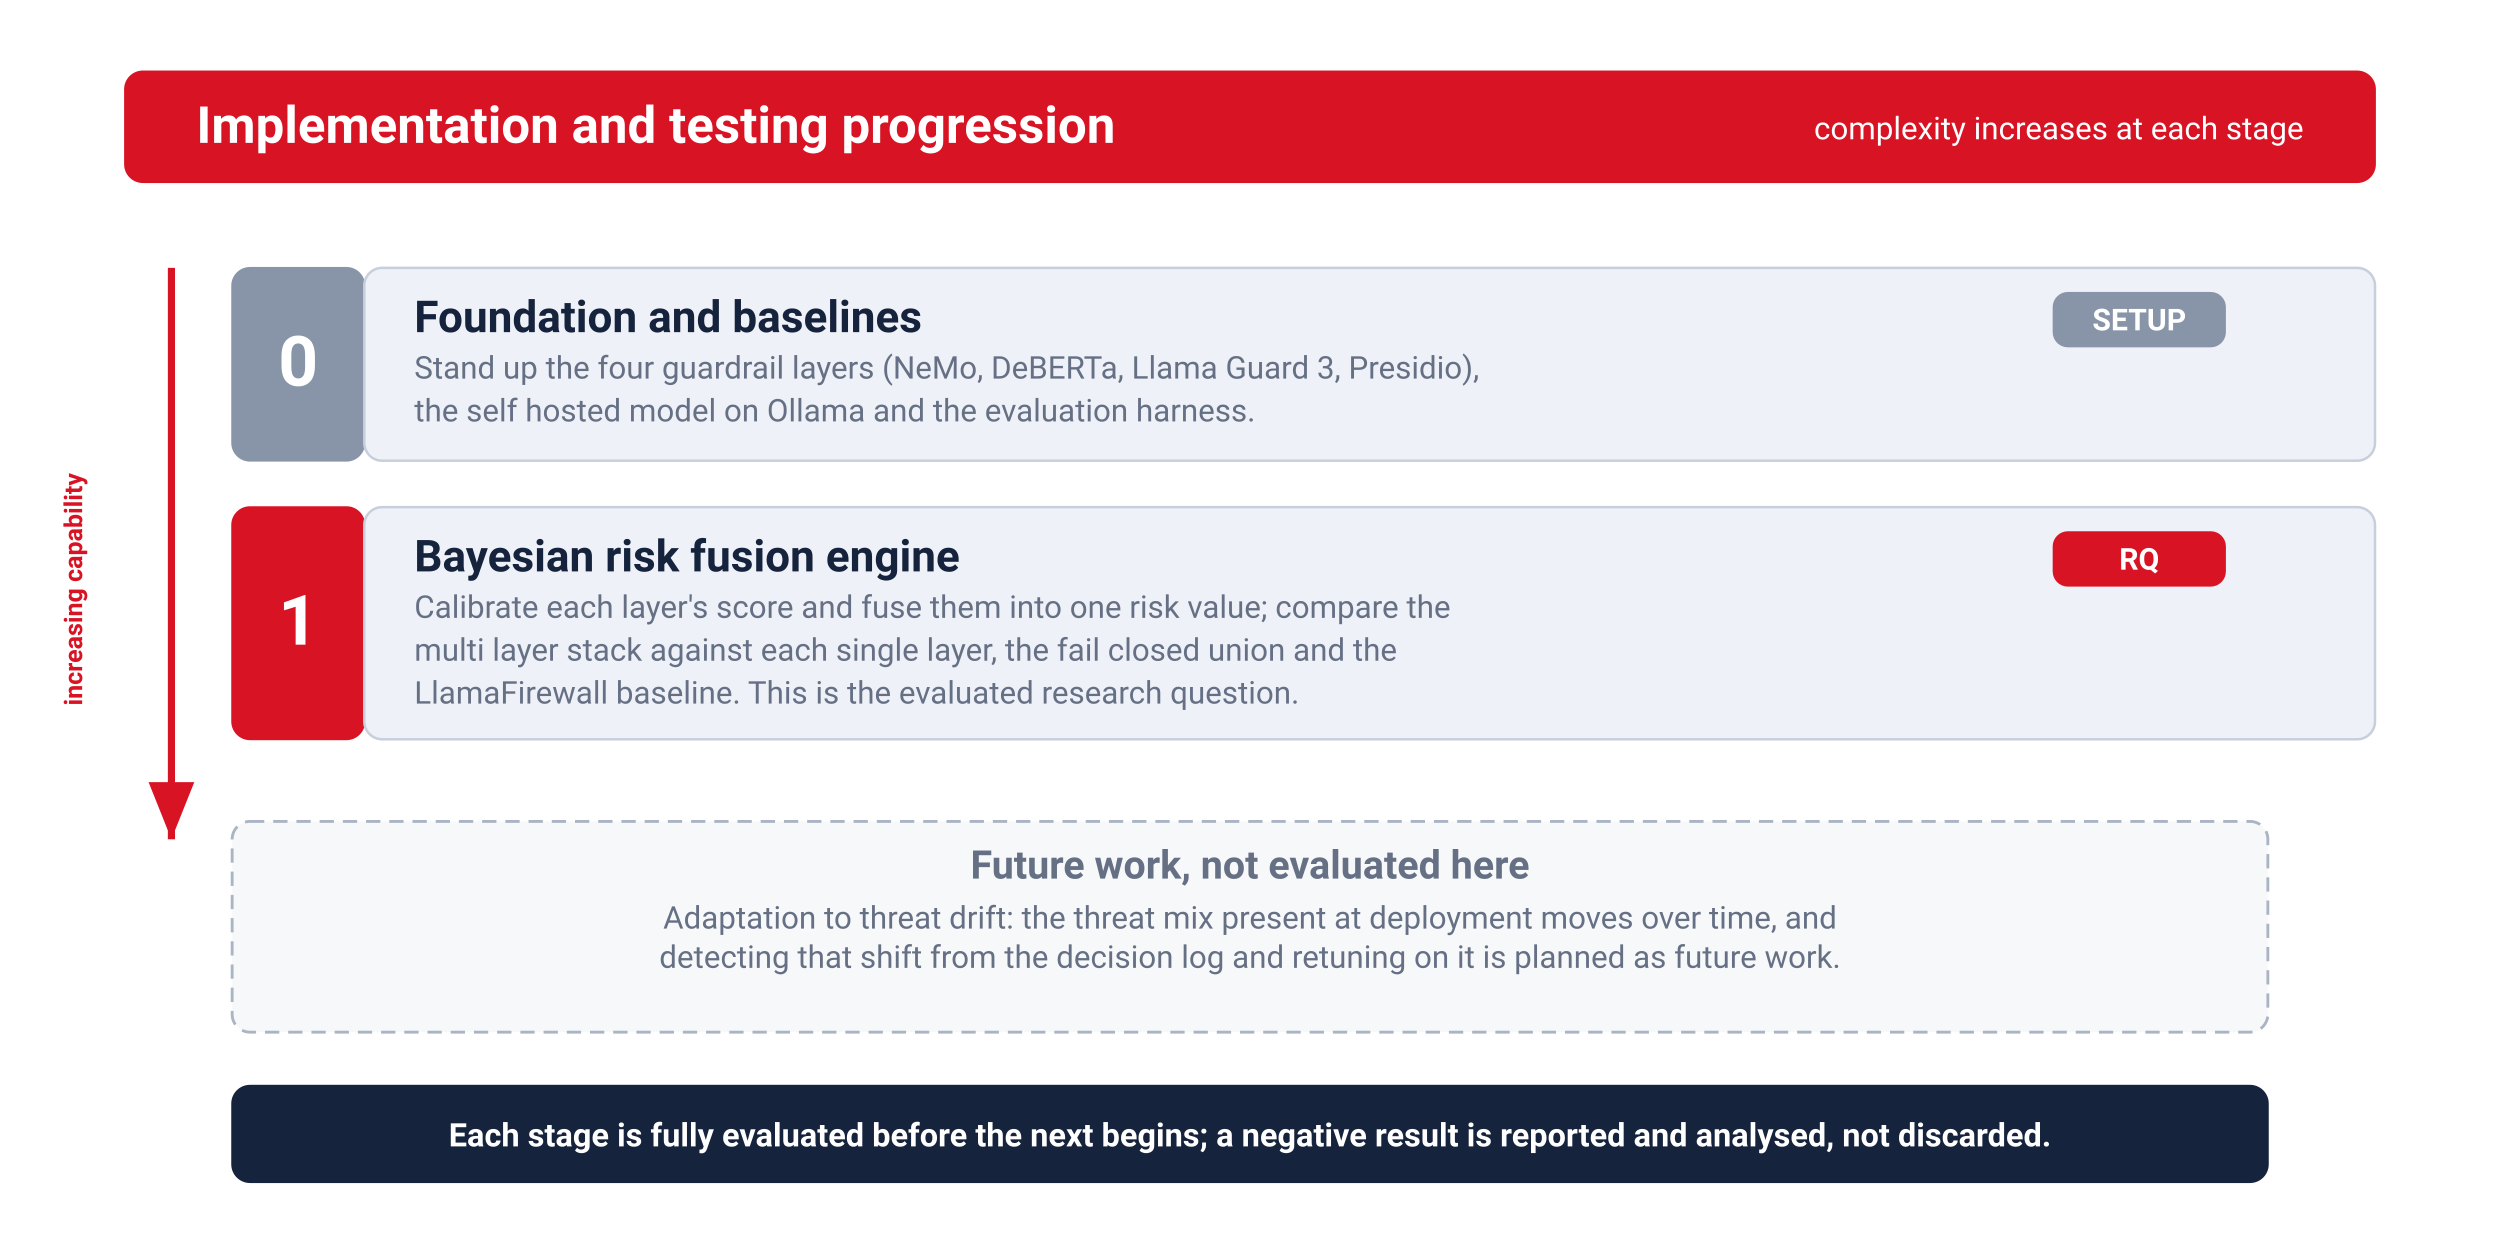
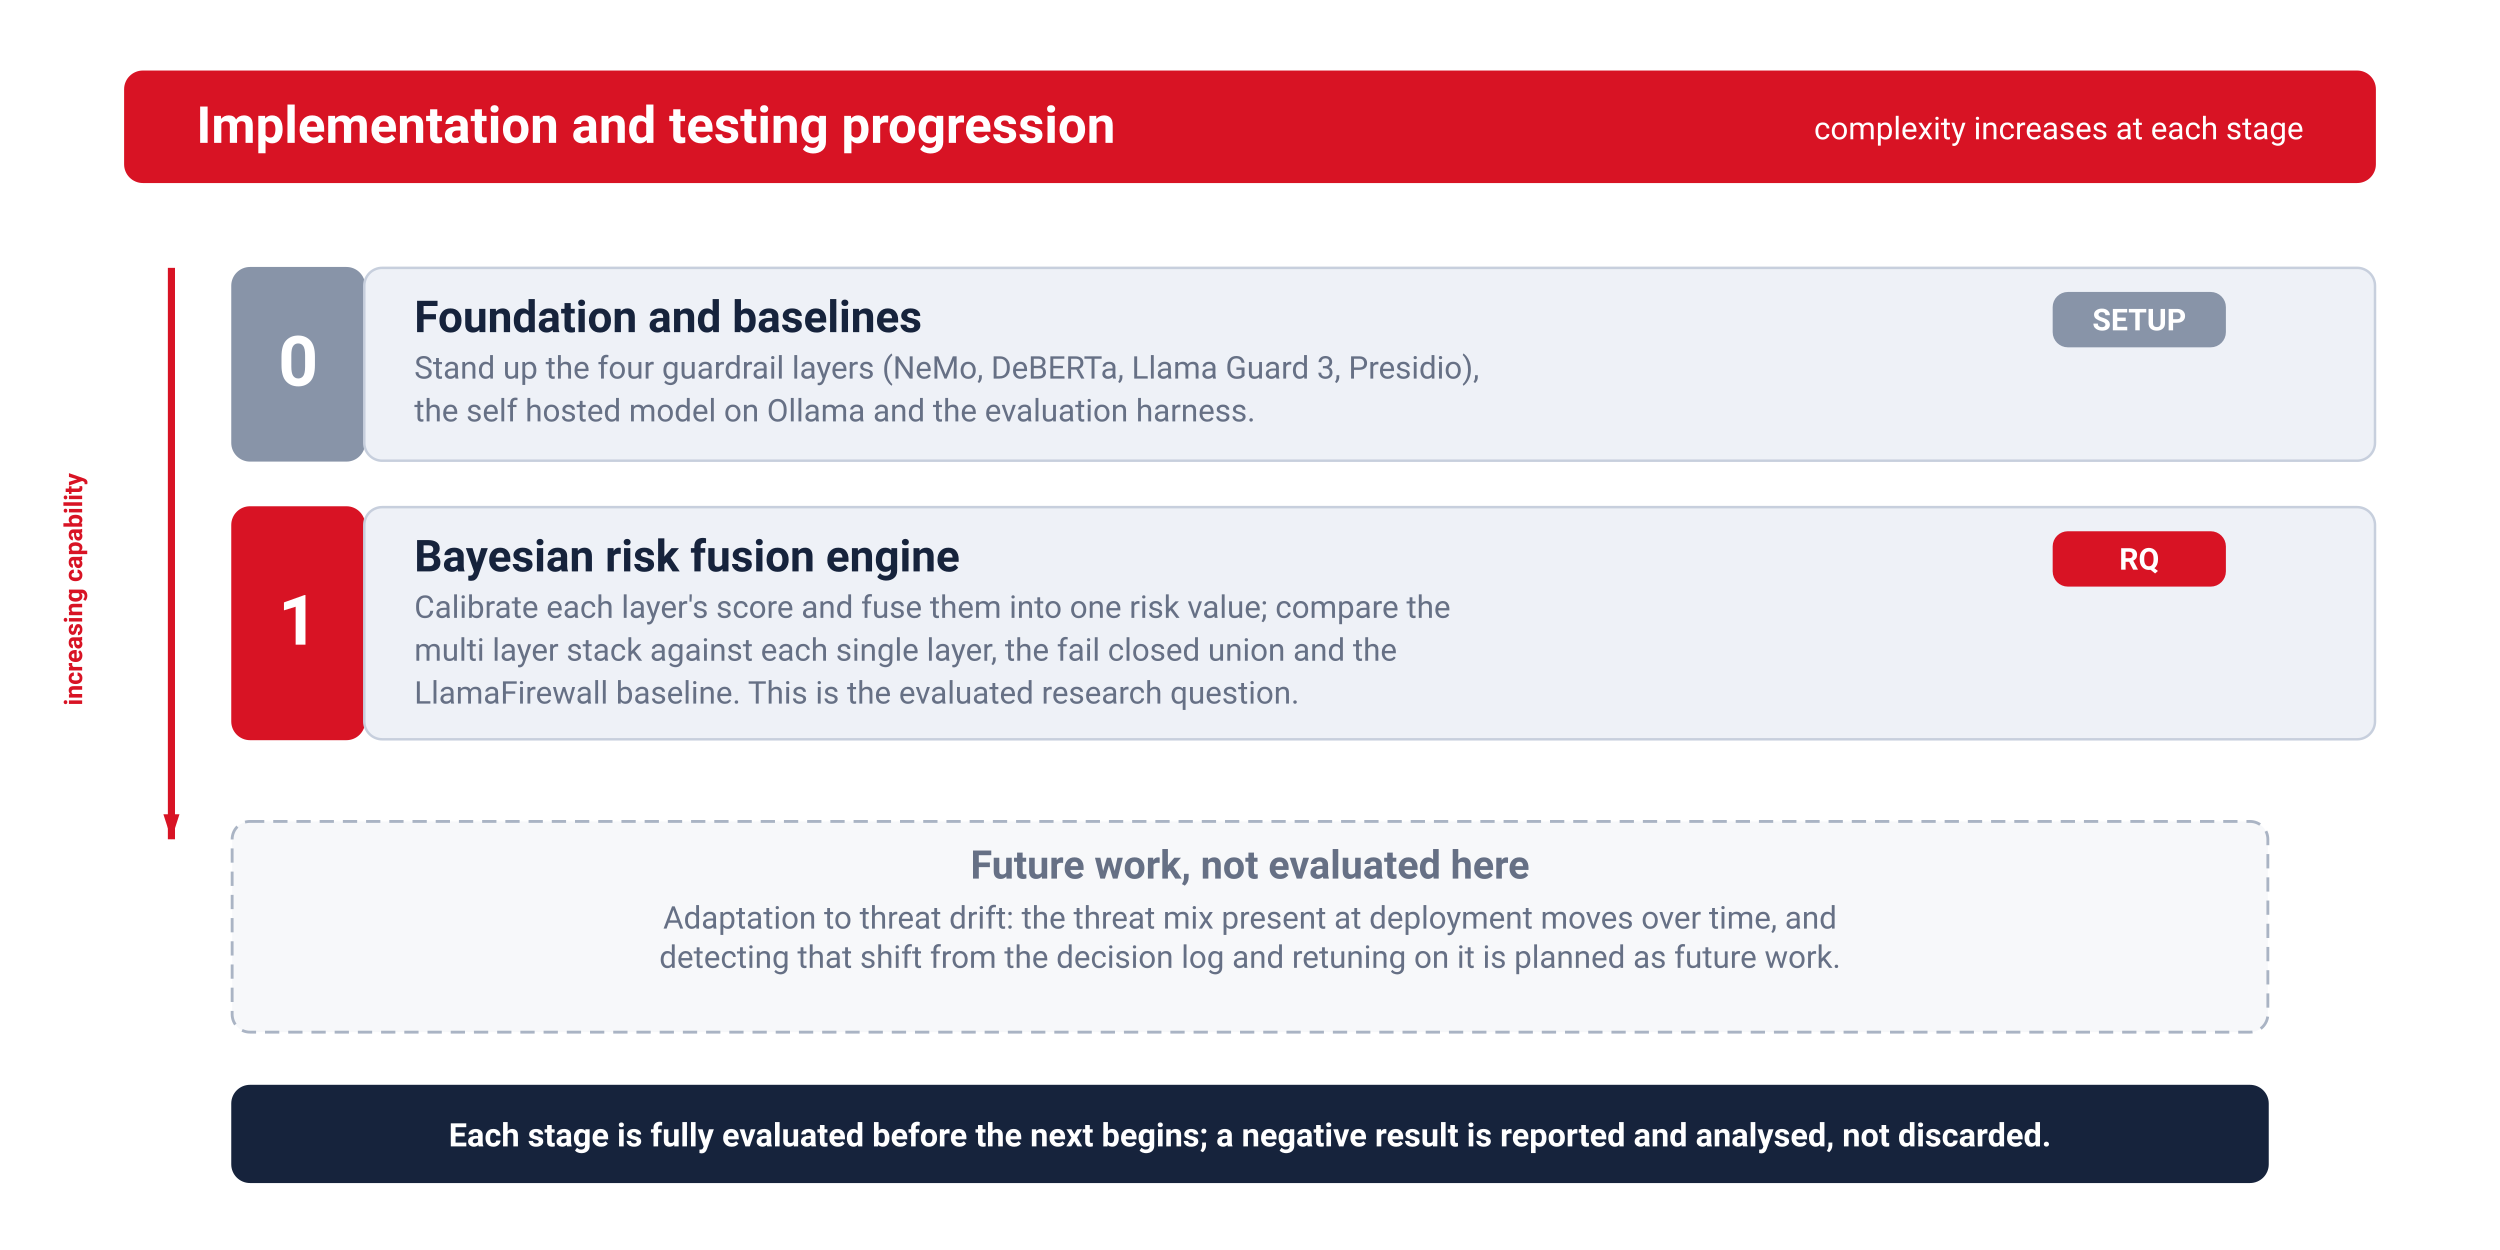
<svg xmlns="http://www.w3.org/2000/svg" viewBox="0 0 1400 700" width="1400" height="700" font-family="-apple-system, BlinkMacSystemFont, 'Segoe UI', Roboto, Helvetica, Arial, sans-serif">
  <rect width="1400" height="700" fill="#ffffff" />
  <defs>
-     <marker id="ar-1f2d47" markerWidth="10" markerHeight="10" refX="8" refY="3.2" orient="auto">
-       <path d="M0,0 L8,3.2 L0,6.4 Z" fill="#1f2d47" />
+     <marker id="ar-1f2d47" markerUnits="userSpaceOnUse" markerWidth="14" markerHeight="9.0" refX="14" refY="4.5" orient="auto">
+       <path d="M0,0 L14,4.5 L0,9.0 Z" fill="#1f2d47" />
    </marker>
-     <marker id="ars-1f2d47" markerWidth="10" markerHeight="10" refX="0" refY="3.2" orient="auto-start-reverse">
-       <path d="M0,0 L8,3.2 L0,6.4 Z" fill="#1f2d47" />
+     <marker id="ars-1f2d47" markerUnits="userSpaceOnUse" markerWidth="14" markerHeight="9.0" refX="0" refY="4.5" orient="auto">
+       <path d="M14,0 L0,4.5 L14,9.0 Z" fill="#1f2d47" />
    </marker>
-     <marker id="ar-d81324" markerWidth="10" markerHeight="10" refX="8" refY="3.2" orient="auto">
-       <path d="M0,0 L8,3.2 L0,6.4 Z" fill="#d81324" />
+     <marker id="ar-d81324" markerUnits="userSpaceOnUse" markerWidth="14" markerHeight="9.0" refX="14" refY="4.5" orient="auto">
+       <path d="M0,0 L14,4.5 L0,9.0 Z" fill="#d81324" />
    </marker>
-     <marker id="ars-d81324" markerWidth="10" markerHeight="10" refX="0" refY="3.2" orient="auto-start-reverse">
-       <path d="M0,0 L8,3.2 L0,6.4 Z" fill="#d81324" />
+     <marker id="ars-d81324" markerUnits="userSpaceOnUse" markerWidth="14" markerHeight="9.0" refX="0" refY="4.5" orient="auto">
+       <path d="M14,0 L0,4.5 L14,9.0 Z" fill="#d81324" />
    </marker>
-     <marker id="ar-0f7b3f" markerWidth="10" markerHeight="10" refX="8" refY="3.2" orient="auto">
-       <path d="M0,0 L8,3.2 L0,6.4 Z" fill="#0f7b3f" />
+     <marker id="ar-0f7b3f" markerUnits="userSpaceOnUse" markerWidth="14" markerHeight="9.0" refX="14" refY="4.5" orient="auto">
+       <path d="M0,0 L14,4.5 L0,9.0 Z" fill="#0f7b3f" />
    </marker>
-     <marker id="ars-0f7b3f" markerWidth="10" markerHeight="10" refX="0" refY="3.2" orient="auto-start-reverse">
-       <path d="M0,0 L8,3.2 L0,6.4 Z" fill="#0f7b3f" />
+     <marker id="ars-0f7b3f" markerUnits="userSpaceOnUse" markerWidth="14" markerHeight="9.0" refX="0" refY="4.5" orient="auto">
+       <path d="M14,0 L0,4.5 L14,9.0 Z" fill="#0f7b3f" />
    </marker>
-     <marker id="ar-1868db" markerWidth="10" markerHeight="10" refX="8" refY="3.2" orient="auto">
-       <path d="M0,0 L8,3.2 L0,6.4 Z" fill="#1868db" />
+     <marker id="ar-1868db" markerUnits="userSpaceOnUse" markerWidth="14" markerHeight="9.0" refX="14" refY="4.5" orient="auto">
+       <path d="M0,0 L14,4.5 L0,9.0 Z" fill="#1868db" />
    </marker>
-     <marker id="ars-1868db" markerWidth="10" markerHeight="10" refX="0" refY="3.2" orient="auto-start-reverse">
-       <path d="M0,0 L8,3.2 L0,6.4 Z" fill="#1868db" />
+     <marker id="ars-1868db" markerUnits="userSpaceOnUse" markerWidth="14" markerHeight="9.0" refX="0" refY="4.5" orient="auto">
+       <path d="M14,0 L0,4.5 L14,9.0 Z" fill="#1868db" />
    </marker>
-     <marker id="ar-7c3aed" markerWidth="10" markerHeight="10" refX="8" refY="3.2" orient="auto">
-       <path d="M0,0 L8,3.2 L0,6.4 Z" fill="#7c3aed" />
+     <marker id="ar-7c3aed" markerUnits="userSpaceOnUse" markerWidth="14" markerHeight="9.0" refX="14" refY="4.5" orient="auto">
+       <path d="M0,0 L14,4.5 L0,9.0 Z" fill="#7c3aed" />
    </marker>
-     <marker id="ars-7c3aed" markerWidth="10" markerHeight="10" refX="0" refY="3.2" orient="auto-start-reverse">
-       <path d="M0,0 L8,3.2 L0,6.4 Z" fill="#7c3aed" />
+     <marker id="ars-7c3aed" markerUnits="userSpaceOnUse" markerWidth="14" markerHeight="9.0" refX="0" refY="4.5" orient="auto">
+       <path d="M14,0 L0,4.5 L14,9.0 Z" fill="#7c3aed" />
    </marker>
-     <marker id="ar-b7791f" markerWidth="10" markerHeight="10" refX="8" refY="3.2" orient="auto">
-       <path d="M0,0 L8,3.2 L0,6.4 Z" fill="#b7791f" />
+     <marker id="ar-b7791f" markerUnits="userSpaceOnUse" markerWidth="14" markerHeight="9.0" refX="14" refY="4.5" orient="auto">
+       <path d="M0,0 L14,4.5 L0,9.0 Z" fill="#b7791f" />
    </marker>
-     <marker id="ars-b7791f" markerWidth="10" markerHeight="10" refX="0" refY="3.2" orient="auto-start-reverse">
-       <path d="M0,0 L8,3.2 L0,6.4 Z" fill="#b7791f" />
+     <marker id="ars-b7791f" markerUnits="userSpaceOnUse" markerWidth="14" markerHeight="9.0" refX="0" refY="4.5" orient="auto">
+       <path d="M14,0 L0,4.5 L14,9.0 Z" fill="#b7791f" />
    </marker>
-     <marker id="ar-8894a8" markerWidth="10" markerHeight="10" refX="8" refY="3.2" orient="auto">
-       <path d="M0,0 L8,3.2 L0,6.4 Z" fill="#8894a8" />
+     <marker id="ar-8894a8" markerUnits="userSpaceOnUse" markerWidth="14" markerHeight="9.0" refX="14" refY="4.5" orient="auto">
+       <path d="M0,0 L14,4.5 L0,9.0 Z" fill="#8894a8" />
    </marker>
-     <marker id="ars-8894a8" markerWidth="10" markerHeight="10" refX="0" refY="3.2" orient="auto-start-reverse">
-       <path d="M0,0 L8,3.2 L0,6.4 Z" fill="#8894a8" />
+     <marker id="ars-8894a8" markerUnits="userSpaceOnUse" markerWidth="14" markerHeight="9.0" refX="0" refY="4.5" orient="auto">
+       <path d="M14,0 L0,4.5 L14,9.0 Z" fill="#8894a8" />
    </marker>
  </defs>
  <rect x="70" y="40" width="1260" height="62" rx="10" fill="#d81324" stroke="#d81324" stroke-width="1" />
  <text x="110" y="80" font-family="-apple-system, BlinkMacSystemFont, 'Segoe UI', Roboto, Helvetica, Arial, sans-serif" font-size="28.6" font-weight="bold" fill="#ffffff" text-anchor="start">Implementation and testing progression</text>
  <text x="1290" y="78" font-family="-apple-system, BlinkMacSystemFont, 'Segoe UI', Roboto, Helvetica, Arial, sans-serif" font-size="17.55" font-weight="normal" fill="#ffffff" text-anchor="end">complexity increases at each stage</text>
  <path d="M96,150 L96,470" stroke="#d81324" stroke-width="4" marker-end="url(#ar-d81324)" />
  <text x="46" y="330" font-family="-apple-system, BlinkMacSystemFont, 'Segoe UI', Roboto, Helvetica, Arial, sans-serif" font-size="14" font-weight="bold" fill="#d81324" text-anchor="middle" transform="rotate(-90 46 330)">increasing capability</text>
  <rect x="130" y="150" width="74" height="108" rx="10" fill="#8894a8" stroke="#8894a8" stroke-width="1" />
  <text x="167" y="216.0" font-family="-apple-system, BlinkMacSystemFont, 'Segoe UI', Roboto, Helvetica, Arial, sans-serif" font-size="39.0" font-weight="bold" fill="#ffffff" text-anchor="middle">0</text>
  <rect x="204" y="150" width="1126" height="108" rx="10" fill="#eef1f7" stroke="#c7cfdd" stroke-width="1.4" />
  <text x="232" y="186" font-family="-apple-system, BlinkMacSystemFont, 'Segoe UI', Roboto, Helvetica, Arial, sans-serif" font-size="24.7" font-weight="bold" fill="#16233c" text-anchor="start">Foundation and baselines</text>
  <text x="232" y="212" font-family="-apple-system, BlinkMacSystemFont, 'Segoe UI', Roboto, Helvetica, Arial, sans-serif" font-size="17.55" font-weight="normal" fill="#667085" text-anchor="start">Stand up the four guardrail layers (NeMo, DeBERTa, Llama Guard 3, Presidio),</text>
  <text x="232" y="236" font-family="-apple-system, BlinkMacSystemFont, 'Segoe UI', Roboto, Helvetica, Arial, sans-serif" font-size="17.55" font-weight="normal" fill="#667085" text-anchor="start">the self hosted model on Ollama and the evaluation harness.</text>
  <rect x="1150" y="164" width="96" height="30" rx="8" fill="#8894a8" stroke="#8894a8" stroke-width="1" />
  <text x="1198" y="185" font-family="-apple-system, BlinkMacSystemFont, 'Segoe UI', Roboto, Helvetica, Arial, sans-serif" font-size="16.9" font-weight="bold" fill="#ffffff" text-anchor="middle">SETUP</text>
  <rect x="130" y="284" width="74" height="130" rx="10" fill="#d81324" stroke="#d81324" stroke-width="1" />
  <text x="167" y="361.0" font-family="-apple-system, BlinkMacSystemFont, 'Segoe UI', Roboto, Helvetica, Arial, sans-serif" font-size="39.0" font-weight="bold" fill="#ffffff" text-anchor="middle">1</text>
  <rect x="204" y="284" width="1126" height="130" rx="10" fill="#eef1f7" stroke="#c7cfdd" stroke-width="1.4" />
  <text x="232" y="320" font-family="-apple-system, BlinkMacSystemFont, 'Segoe UI', Roboto, Helvetica, Arial, sans-serif" font-size="24.7" font-weight="bold" fill="#16233c" text-anchor="start">Bayesian risk fusion engine</text>
  <text x="232" y="346" font-family="-apple-system, BlinkMacSystemFont, 'Segoe UI', Roboto, Helvetica, Arial, sans-serif" font-size="17.55" font-weight="normal" fill="#667085" text-anchor="start">Calibrate each layer's score and fuse them into one risk value; compare the</text>
  <text x="232" y="370" font-family="-apple-system, BlinkMacSystemFont, 'Segoe UI', Roboto, Helvetica, Arial, sans-serif" font-size="17.55" font-weight="normal" fill="#667085" text-anchor="start">multi layer stack against each single layer, the fail closed union and the</text>
  <text x="232" y="394" font-family="-apple-system, BlinkMacSystemFont, 'Segoe UI', Roboto, Helvetica, Arial, sans-serif" font-size="17.55" font-weight="normal" fill="#667085" text-anchor="start">LlamaFirewall baseline. This is the evaluated research question.</text>
  <rect x="1150" y="298" width="96" height="30" rx="8" fill="#d81324" stroke="#d81324" stroke-width="1" />
  <text x="1198" y="319" font-family="-apple-system, BlinkMacSystemFont, 'Segoe UI', Roboto, Helvetica, Arial, sans-serif" font-size="16.9" font-weight="bold" fill="#ffffff" text-anchor="middle">RQ</text>
  <rect x="130" y="460" width="1140" height="118" rx="10" fill="#f7f8fa" stroke="#aab4c4" stroke-width="1.6" stroke-dasharray="8 5" />
  <text x="700.0" y="492" font-family="-apple-system, BlinkMacSystemFont, 'Segoe UI', Roboto, Helvetica, Arial, sans-serif" font-size="22.1" font-weight="bold" fill="#667085" text-anchor="middle">Future work, not evaluated here</text>
  <text x="700.0" y="520" font-family="-apple-system, BlinkMacSystemFont, 'Segoe UI', Roboto, Helvetica, Arial, sans-serif" font-size="17.55" font-weight="normal" fill="#667085" text-anchor="middle">Adaptation to threat drift: the threat mix present at deployment moves over time, and</text>
  <text x="700.0" y="542" font-family="-apple-system, BlinkMacSystemFont, 'Segoe UI', Roboto, Helvetica, Arial, sans-serif" font-size="17.55" font-weight="normal" fill="#667085" text-anchor="middle">detecting that shift from the decision log and retuning on it is planned as future work.</text>
  <rect x="130" y="608" width="1140" height="54" rx="10" fill="#16233c" stroke="#16233c" stroke-width="1" />
  <text x="700.0" y="642" font-family="-apple-system, BlinkMacSystemFont, 'Segoe UI', Roboto, Helvetica, Arial, sans-serif" font-size="18.2" font-weight="bold" fill="#ffffff" text-anchor="middle">Each stage is fully evaluated before the next begins; a negative result is reported and analysed, not discarded.</text>
</svg>
